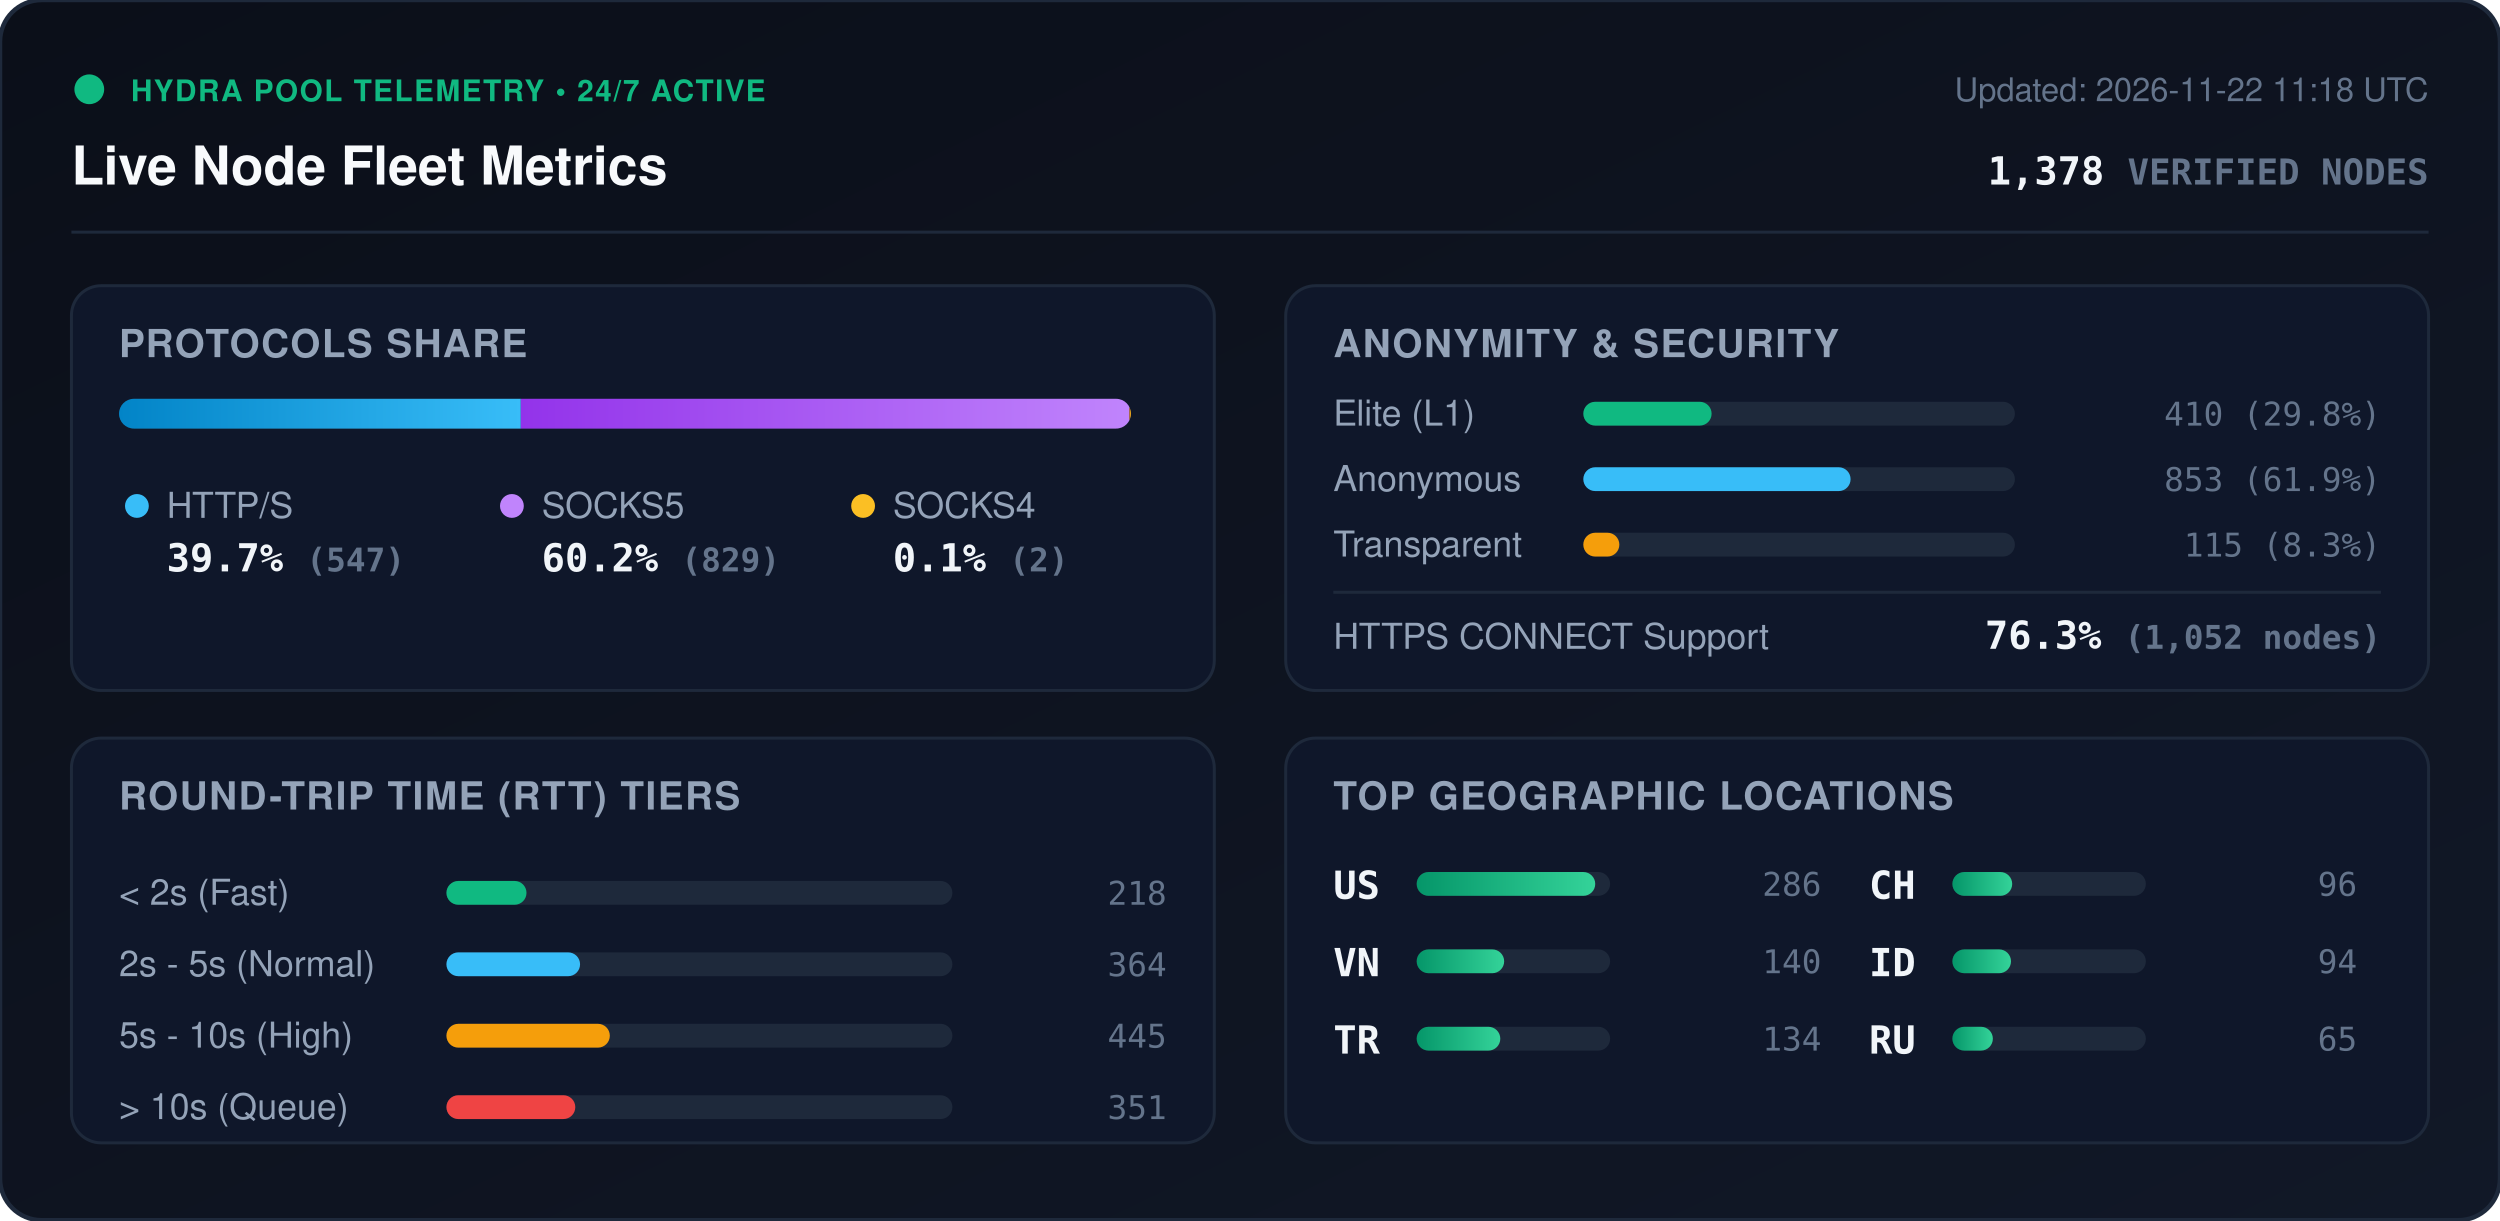
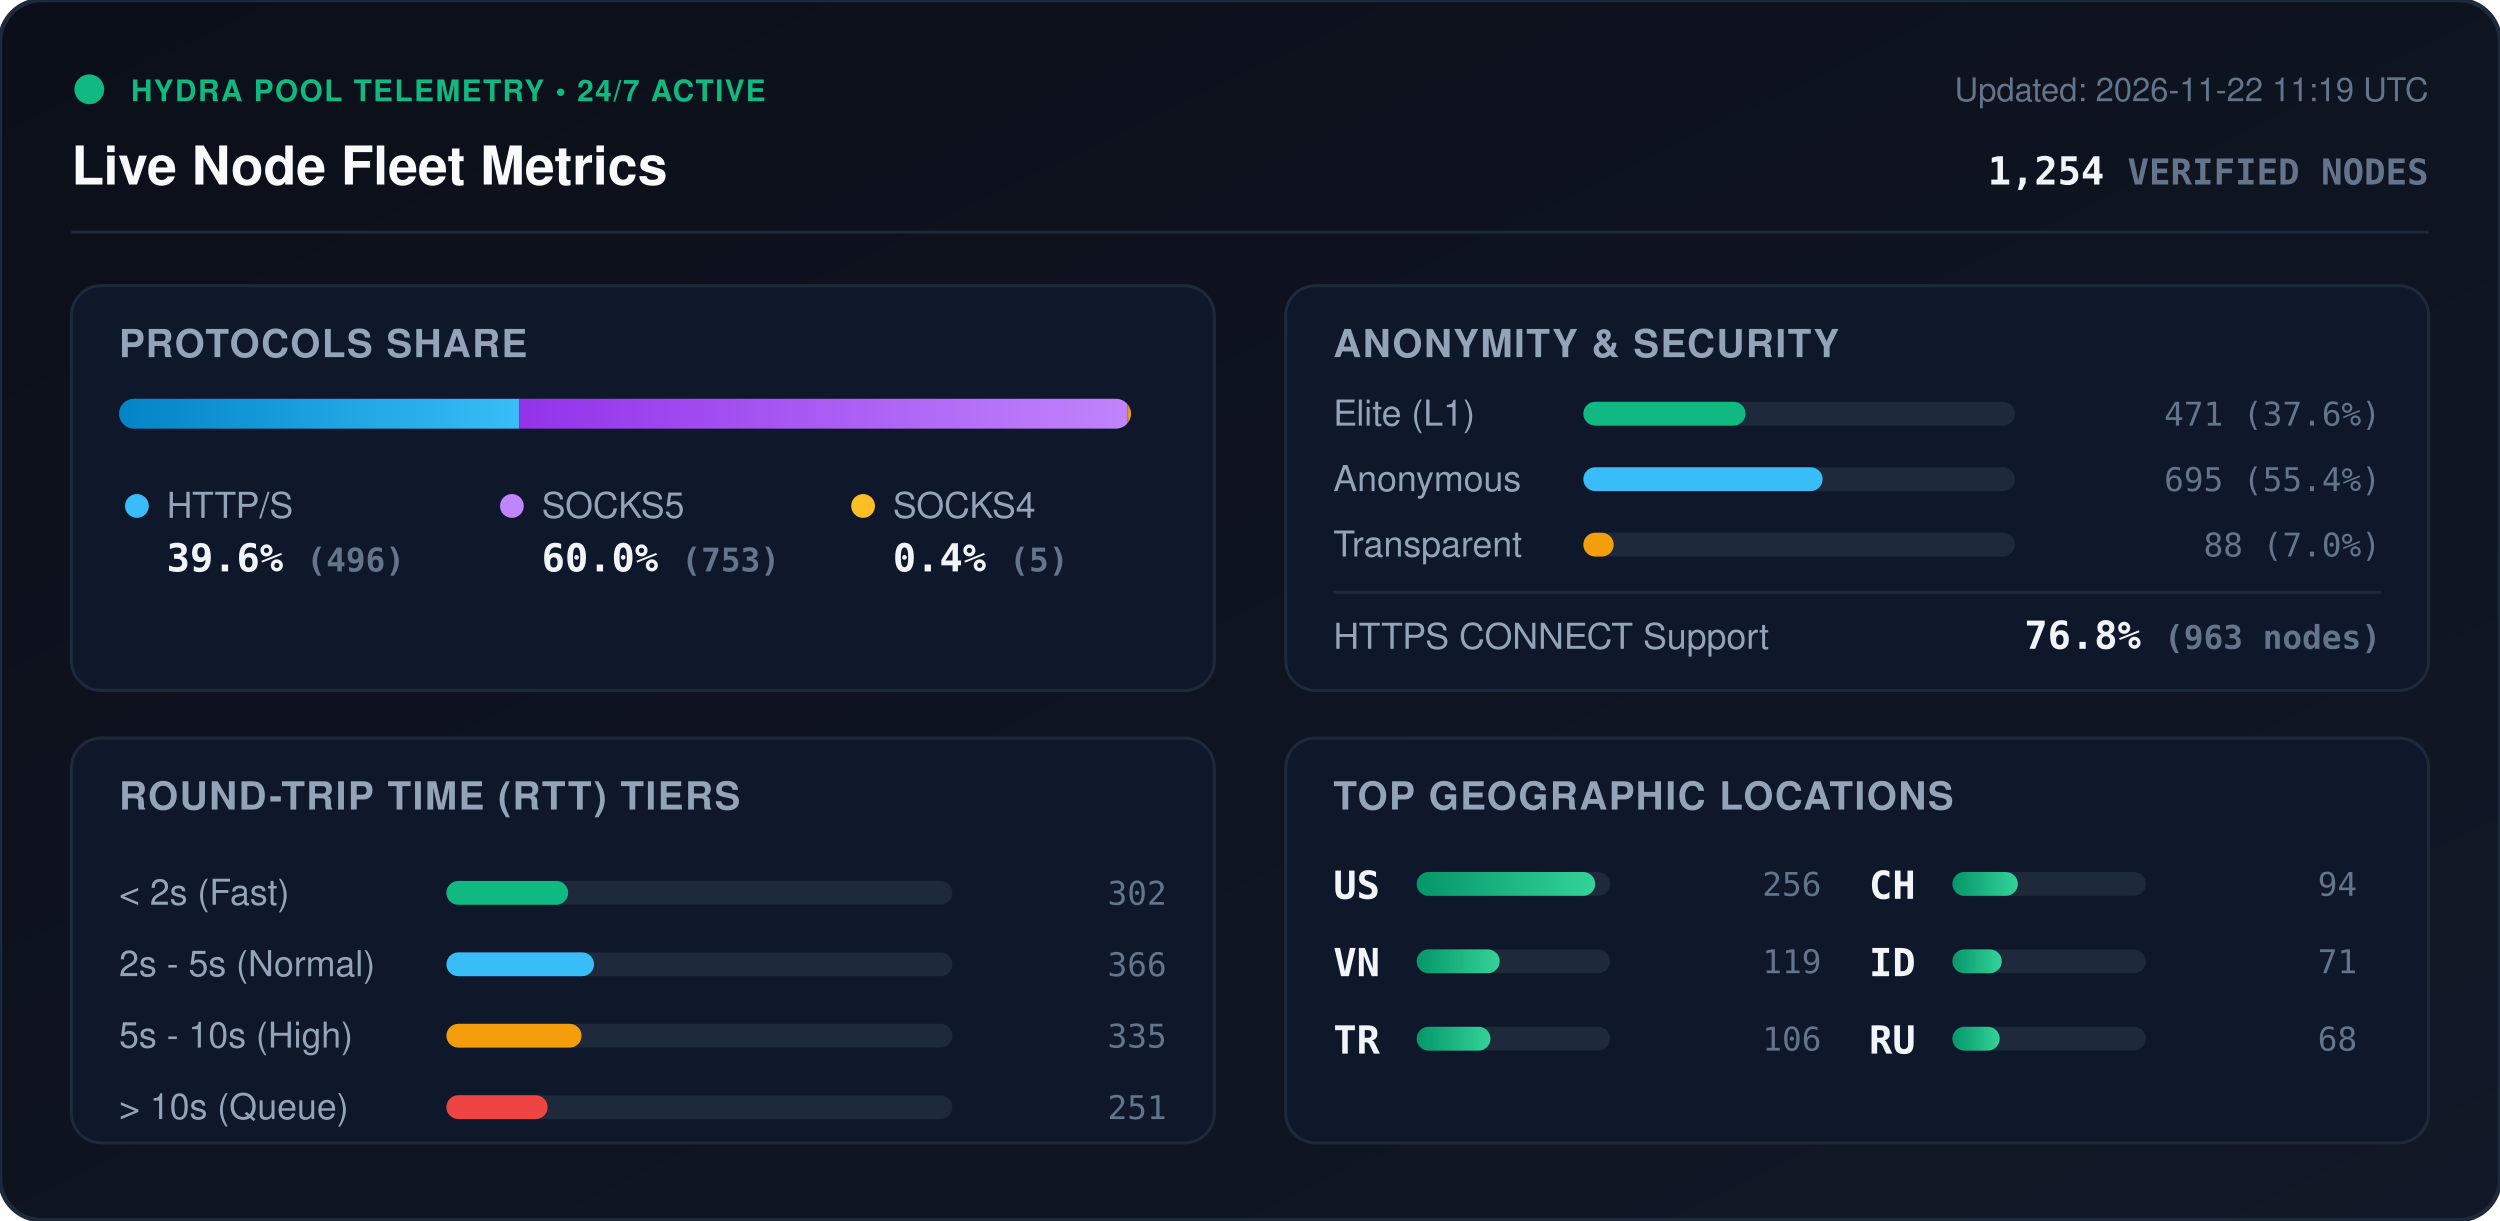
<svg xmlns="http://www.w3.org/2000/svg" viewBox="0 0 840 410" width="840" height="410" style="max-width: 100%; height: auto;">
  <defs>
    <linearGradient id="bg" x1="0%" y1="0%" x2="100%" y2="100%">
      <stop offset="0%" stop-color="#0b0f19" />
      <stop offset="100%" stop-color="#111827" />
    </linearGradient>
    <linearGradient id="bar-http" x1="0%" y1="0%" x2="100%" y2="0%">
      <stop offset="0%" stop-color="#0284c7" />
      <stop offset="100%" stop-color="#38bdf8" />
    </linearGradient>
    <linearGradient id="bar-socks5" x1="0%" y1="0%" x2="100%" y2="0%">
      <stop offset="0%" stop-color="#9333ea" />
      <stop offset="100%" stop-color="#c084fc" />
    </linearGradient>
    <linearGradient id="bar-socks4" x1="0%" y1="0%" x2="100%" y2="0%">
      <stop offset="0%" stop-color="#d97706" />
      <stop offset="100%" stop-color="#fbbf24" />
    </linearGradient>
    <linearGradient id="bar-green" x1="0%" y1="0%" x2="100%" y2="0%">
      <stop offset="0%" stop-color="#059669" />
      <stop offset="100%" stop-color="#34d399" />
    </linearGradient>
    <clipPath id="prog-track-clip">
      <rect width="340.0" height="10" rx="5" />
    </clipPath>
    <style>
      .title { font: 700 18px -apple-system, BlinkMacSystemFont, 'Segoe UI', Helvetica, Arial, sans-serif; fill: #f8fafc; }
      .sub { font: 500 11px -apple-system, BlinkMacSystemFont, 'Segoe UI', Helvetica, Arial, sans-serif; fill: #64748b; }
      .section-hdr { font: 600 13px -apple-system, BlinkMacSystemFont, 'Segoe UI', Helvetica, Arial, sans-serif; fill: #94a3b8; letter-spacing: 0.5px; }
      .metric-val { font: 700 13px -apple-system, BlinkMacSystemFont, 'Segoe UI', Helvetica, Arial, sans-serif; fill: #f1f5f9; }
      .metric-lbl { font: 500 12px -apple-system, BlinkMacSystemFont, 'Segoe UI', Helvetica, Arial, sans-serif; fill: #94a3b8; }
      .badge-txt { font: 700 10px -apple-system, BlinkMacSystemFont, 'Segoe UI', Helvetica, Arial, sans-serif; fill: #10b981; letter-spacing: 0.5px; }
      .mono { font-family: ui-monospace, SFMono-Regular, Menlo, Monaco, Consolas, monospace; }
      .pulse { animation: beacon 2s infinite ease-in-out; }
      @keyframes beacon { 0%, 100% { opacity: 1; } 50% { opacity: 0.35; } }
    </style>
  </defs>
  <rect width="840" height="410" rx="14" fill="url(#bg)" stroke="#1e293b" stroke-width="1.5" />
  <g transform="translate(24, 24)">
    <circle cx="6" cy="6" r="5" fill="#10b981" class="pulse" />
    <text x="20" y="10" class="badge-txt">HYDRA POOL TELEMETRY • 24/7 ACTIVE</text>
    <text x="0" y="38" class="title">Live Node Fleet Metrics</text>
-     <text x="792" y="10" text-anchor="end" class="sub">Updated: 2026-11-22 11:18 UTC</text>
-     <text x="792" y="38" text-anchor="end" class="metric-val mono" fill="#38bdf8">1,378 <tspan font-size="12" fill="#64748b">VERIFIED NODES</tspan>
+     <text x="792" y="10" text-anchor="end" class="sub">Updated: 2026-11-22 11:19 UTC</text>
+     <text x="792" y="38" text-anchor="end" class="metric-val mono" fill="#38bdf8">1,254 <tspan font-size="12" fill="#64748b">VERIFIED NODES</tspan>
    </text>
  </g>
  <line x1="24" y1="78" x2="816" y2="78" stroke="#1e293b" stroke-width="1" />
  <g transform="translate(24, 96)">
    <rect width="384" height="136" rx="10" fill="#0f172a" stroke="#1e293b" />
    <text x="16" y="24" class="section-hdr">PROTOCOLS SHARE</text>
    <g transform="translate(16, 38)">
      <rect width="340.0" height="10" rx="5" fill="#1e293b" />
      <g clip-path="url(#prog-track-clip)">
-         <rect x="0" width="135.0" height="10" fill="url(#bar-http)" />
-         <rect x="135.0" width="204.5" height="10" fill="url(#bar-socks5)" />
-         <rect x="339.5" width="0.5" height="10" fill="url(#bar-socks4)" />
+         <rect x="0" width="134.5" height="10" fill="url(#bar-http)" />
+         <rect x="134.5" width="204.2" height="10" fill="url(#bar-socks5)" />
+         <rect x="338.7" width="1.4" height="10" fill="url(#bar-socks4)" />
      </g>
    </g>
    <g transform="translate(16, 68)">
      <circle cx="6" cy="6" r="4" fill="#38bdf8" />
      <text x="16" y="10" class="metric-lbl">HTTP/S</text>
-       <text x="16" y="28" class="metric-val mono">39.7% <tspan font-size="11" fill="#64748b">(547)</tspan>
+       <text x="16" y="28" class="metric-val mono">39.6% <tspan font-size="11" fill="#64748b">(496)</tspan>
      </text>
      <circle cx="132" cy="6" r="4" fill="#c084fc" />
      <text x="142" y="10" class="metric-lbl">SOCKS5</text>
-       <text x="142" y="28" class="metric-val mono">60.2% <tspan font-size="11" fill="#64748b">(829)</tspan>
+       <text x="142" y="28" class="metric-val mono">60.0% <tspan font-size="11" fill="#64748b">(753)</tspan>
      </text>
      <circle cx="250" cy="6" r="4" fill="#fbbf24" />
      <text x="260" y="10" class="metric-lbl">SOCKS4</text>
-       <text x="260" y="28" class="metric-val mono">0.1% <tspan font-size="11" fill="#64748b">(2)</tspan>
+       <text x="260" y="28" class="metric-val mono">0.4% <tspan font-size="11" fill="#64748b">(5)</tspan>
      </text>
    </g>
  </g>
  <g transform="translate(432, 96)">
    <rect width="384" height="136" rx="10" fill="#0f172a" stroke="#1e293b" />
    <text x="16" y="24" class="section-hdr">ANONYMITY &amp; SECURITY</text>
    <text x="16" y="47" class="metric-lbl">Elite (L1)</text>
    <rect x="100" y="39" width="145.0" height="8" rx="4" fill="#1e293b" />
-     <rect x="100" y="39" width="43.1" height="8" rx="4" fill="#10b981" />
-     <text x="368" y="47" text-anchor="end" class="mono sub" fill="#e2e8f0">410 (29.8%)</text>
+     <rect x="100" y="39" width="54.5" height="8" rx="4" fill="#10b981" />
+     <text x="368" y="47" text-anchor="end" class="mono sub" fill="#e2e8f0">471 (37.6%)</text>
    <text x="16" y="69" class="metric-lbl">Anonymous</text>
    <rect x="100" y="61" width="145.0" height="8" rx="4" fill="#1e293b" />
-     <rect x="100" y="61" width="89.8" height="8" rx="4" fill="#38bdf8" />
-     <text x="368" y="69" text-anchor="end" class="mono sub" fill="#e2e8f0">853 (61.9%)</text>
+     <rect x="100" y="61" width="80.4" height="8" rx="4" fill="#38bdf8" />
+     <text x="368" y="69" text-anchor="end" class="mono sub" fill="#e2e8f0">695 (55.4%)</text>
    <text x="16" y="91" class="metric-lbl">Transparent</text>
    <rect x="100" y="83" width="145.0" height="8" rx="4" fill="#1e293b" />
-     <rect x="100" y="83" width="12.1" height="8" rx="4" fill="#f59e0b" />
-     <text x="368" y="91" text-anchor="end" class="mono sub" fill="#e2e8f0">115 (8.3%)</text>
+     <rect x="100" y="83" width="10.2" height="8" rx="4" fill="#f59e0b" />
+     <text x="368" y="91" text-anchor="end" class="mono sub" fill="#e2e8f0">88 (7.0%)</text>
    <line x1="16" y1="103" x2="368" y2="103" stroke="#1e293b" stroke-width="1" />
    <text x="16" y="122" class="metric-lbl">HTTPS CONNECT Support</text>
-     <text x="368" y="122" text-anchor="end" class="metric-val mono" fill="#34d399">76.3% <tspan font-size="11" fill="#64748b">(1,052 nodes)</tspan>
+     <text x="368" y="122" text-anchor="end" class="metric-val mono" fill="#34d399">76.8% <tspan font-size="11" fill="#64748b">(963 nodes)</tspan>
    </text>
  </g>
  <g transform="translate(24, 248)">
    <rect width="384" height="136" rx="10" fill="#0f172a" stroke="#1e293b" />
    <text x="16" y="24" class="section-hdr">ROUND-TRIP TIME (RTT) TIERS</text>
    <g transform="translate(16, 42)">
      <text x="0" y="14" class="metric-lbl">&lt; 2s (Fast)</text>
      <rect x="110" y="6" width="170" height="8" rx="4" fill="#1e293b" />
-       <rect x="110" y="6" width="26.9" height="8" rx="4" fill="#10b981" />
-       <text x="352" y="14" text-anchor="end" class="mono sub">218</text>
+       <rect x="110" y="6" width="40.9" height="8" rx="4" fill="#10b981" />
+       <text x="352" y="14" text-anchor="end" class="mono sub">302</text>
      <text x="0" y="38" class="metric-lbl">2s - 5s (Normal)</text>
      <rect x="110" y="30" width="170" height="8" rx="4" fill="#1e293b" />
-       <rect x="110" y="30" width="44.9" height="8" rx="4" fill="#38bdf8" />
-       <text x="352" y="38" text-anchor="end" class="mono sub">364</text>
+       <rect x="110" y="30" width="49.6" height="8" rx="4" fill="#38bdf8" />
+       <text x="352" y="38" text-anchor="end" class="mono sub">366</text>
      <text x="0" y="62" class="metric-lbl">5s - 10s (High)</text>
      <rect x="110" y="54" width="170" height="8" rx="4" fill="#1e293b" />
-       <rect x="110" y="54" width="54.9" height="8" rx="4" fill="#f59e0b" />
-       <text x="352" y="62" text-anchor="end" class="mono sub">445</text>
+       <rect x="110" y="54" width="45.4" height="8" rx="4" fill="#f59e0b" />
+       <text x="352" y="62" text-anchor="end" class="mono sub">335</text>
      <text x="0" y="86" class="metric-lbl">&gt; 10s (Queue)</text>
      <rect x="110" y="78" width="170" height="8" rx="4" fill="#1e293b" />
-       <rect x="110" y="78" width="43.3" height="8" rx="4" fill="#ef4444" />
-       <text x="352" y="86" text-anchor="end" class="mono sub">351</text>
+       <rect x="110" y="78" width="34.0" height="8" rx="4" fill="#ef4444" />
+       <text x="352" y="86" text-anchor="end" class="mono sub">251</text>
    </g>
  </g>
  <g transform="translate(432, 248)">
    <rect width="384" height="136" rx="10" fill="#0f172a" stroke="#1e293b" />
    <text x="16" y="24" class="section-hdr">TOP GEOGRAPHIC LOCATIONS</text>
    <g transform="translate(16, 42)">
      <g transform="translate(0, 0)">
        <text x="0" y="12" class="mono metric-val" font-size="12">US</text>
        <rect x="28" y="3" width="65" height="8" rx="4" fill="#1e293b" />
        <rect x="28" y="3" width="60.0" height="8" rx="4" fill="url(#bar-green)" />
-         <text x="164" y="11" text-anchor="end" class="mono sub">286</text>
+         <text x="164" y="11" text-anchor="end" class="mono sub">256</text>
      </g>
      <g transform="translate(0, 26)">
        <text x="0" y="12" class="mono metric-val" font-size="12">VN</text>
        <rect x="28" y="3" width="65" height="8" rx="4" fill="#1e293b" />
-         <rect x="28" y="3" width="29.4" height="8" rx="4" fill="url(#bar-green)" />
-         <text x="164" y="11" text-anchor="end" class="mono sub">140</text>
+         <rect x="28" y="3" width="27.9" height="8" rx="4" fill="url(#bar-green)" />
+         <text x="164" y="11" text-anchor="end" class="mono sub">119</text>
      </g>
      <g transform="translate(0, 52)">
        <text x="0" y="12" class="mono metric-val" font-size="12">TR</text>
        <rect x="28" y="3" width="65" height="8" rx="4" fill="#1e293b" />
-         <rect x="28" y="3" width="28.1" height="8" rx="4" fill="url(#bar-green)" />
-         <text x="164" y="11" text-anchor="end" class="mono sub">134</text>
+         <rect x="28" y="3" width="24.8" height="8" rx="4" fill="url(#bar-green)" />
+         <text x="164" y="11" text-anchor="end" class="mono sub">106</text>
      </g>
      <g transform="translate(180, 0)">
        <text x="0" y="12" class="mono metric-val" font-size="12">CH</text>
        <rect x="28" y="3" width="65" height="8" rx="4" fill="#1e293b" />
-         <rect x="28" y="3" width="20.1" height="8" rx="4" fill="url(#bar-green)" />
-         <text x="164" y="11" text-anchor="end" class="mono sub">96</text>
+         <rect x="28" y="3" width="22.0" height="8" rx="4" fill="url(#bar-green)" />
+         <text x="164" y="11" text-anchor="end" class="mono sub">94</text>
      </g>
      <g transform="translate(180, 26)">
        <text x="0" y="12" class="mono metric-val" font-size="12">ID</text>
        <rect x="28" y="3" width="65" height="8" rx="4" fill="#1e293b" />
-         <rect x="28" y="3" width="19.7" height="8" rx="4" fill="url(#bar-green)" />
-         <text x="164" y="11" text-anchor="end" class="mono sub">94</text>
+         <rect x="28" y="3" width="16.6" height="8" rx="4" fill="url(#bar-green)" />
+         <text x="164" y="11" text-anchor="end" class="mono sub">71</text>
      </g>
      <g transform="translate(180, 52)">
        <text x="0" y="12" class="mono metric-val" font-size="12">RU</text>
        <rect x="28" y="3" width="65" height="8" rx="4" fill="#1e293b" />
-         <rect x="28" y="3" width="13.6" height="8" rx="4" fill="url(#bar-green)" />
-         <text x="164" y="11" text-anchor="end" class="mono sub">65</text>
+         <rect x="28" y="3" width="15.9" height="8" rx="4" fill="url(#bar-green)" />
+         <text x="164" y="11" text-anchor="end" class="mono sub">68</text>
      </g>
    </g>
  </g>
</svg>
